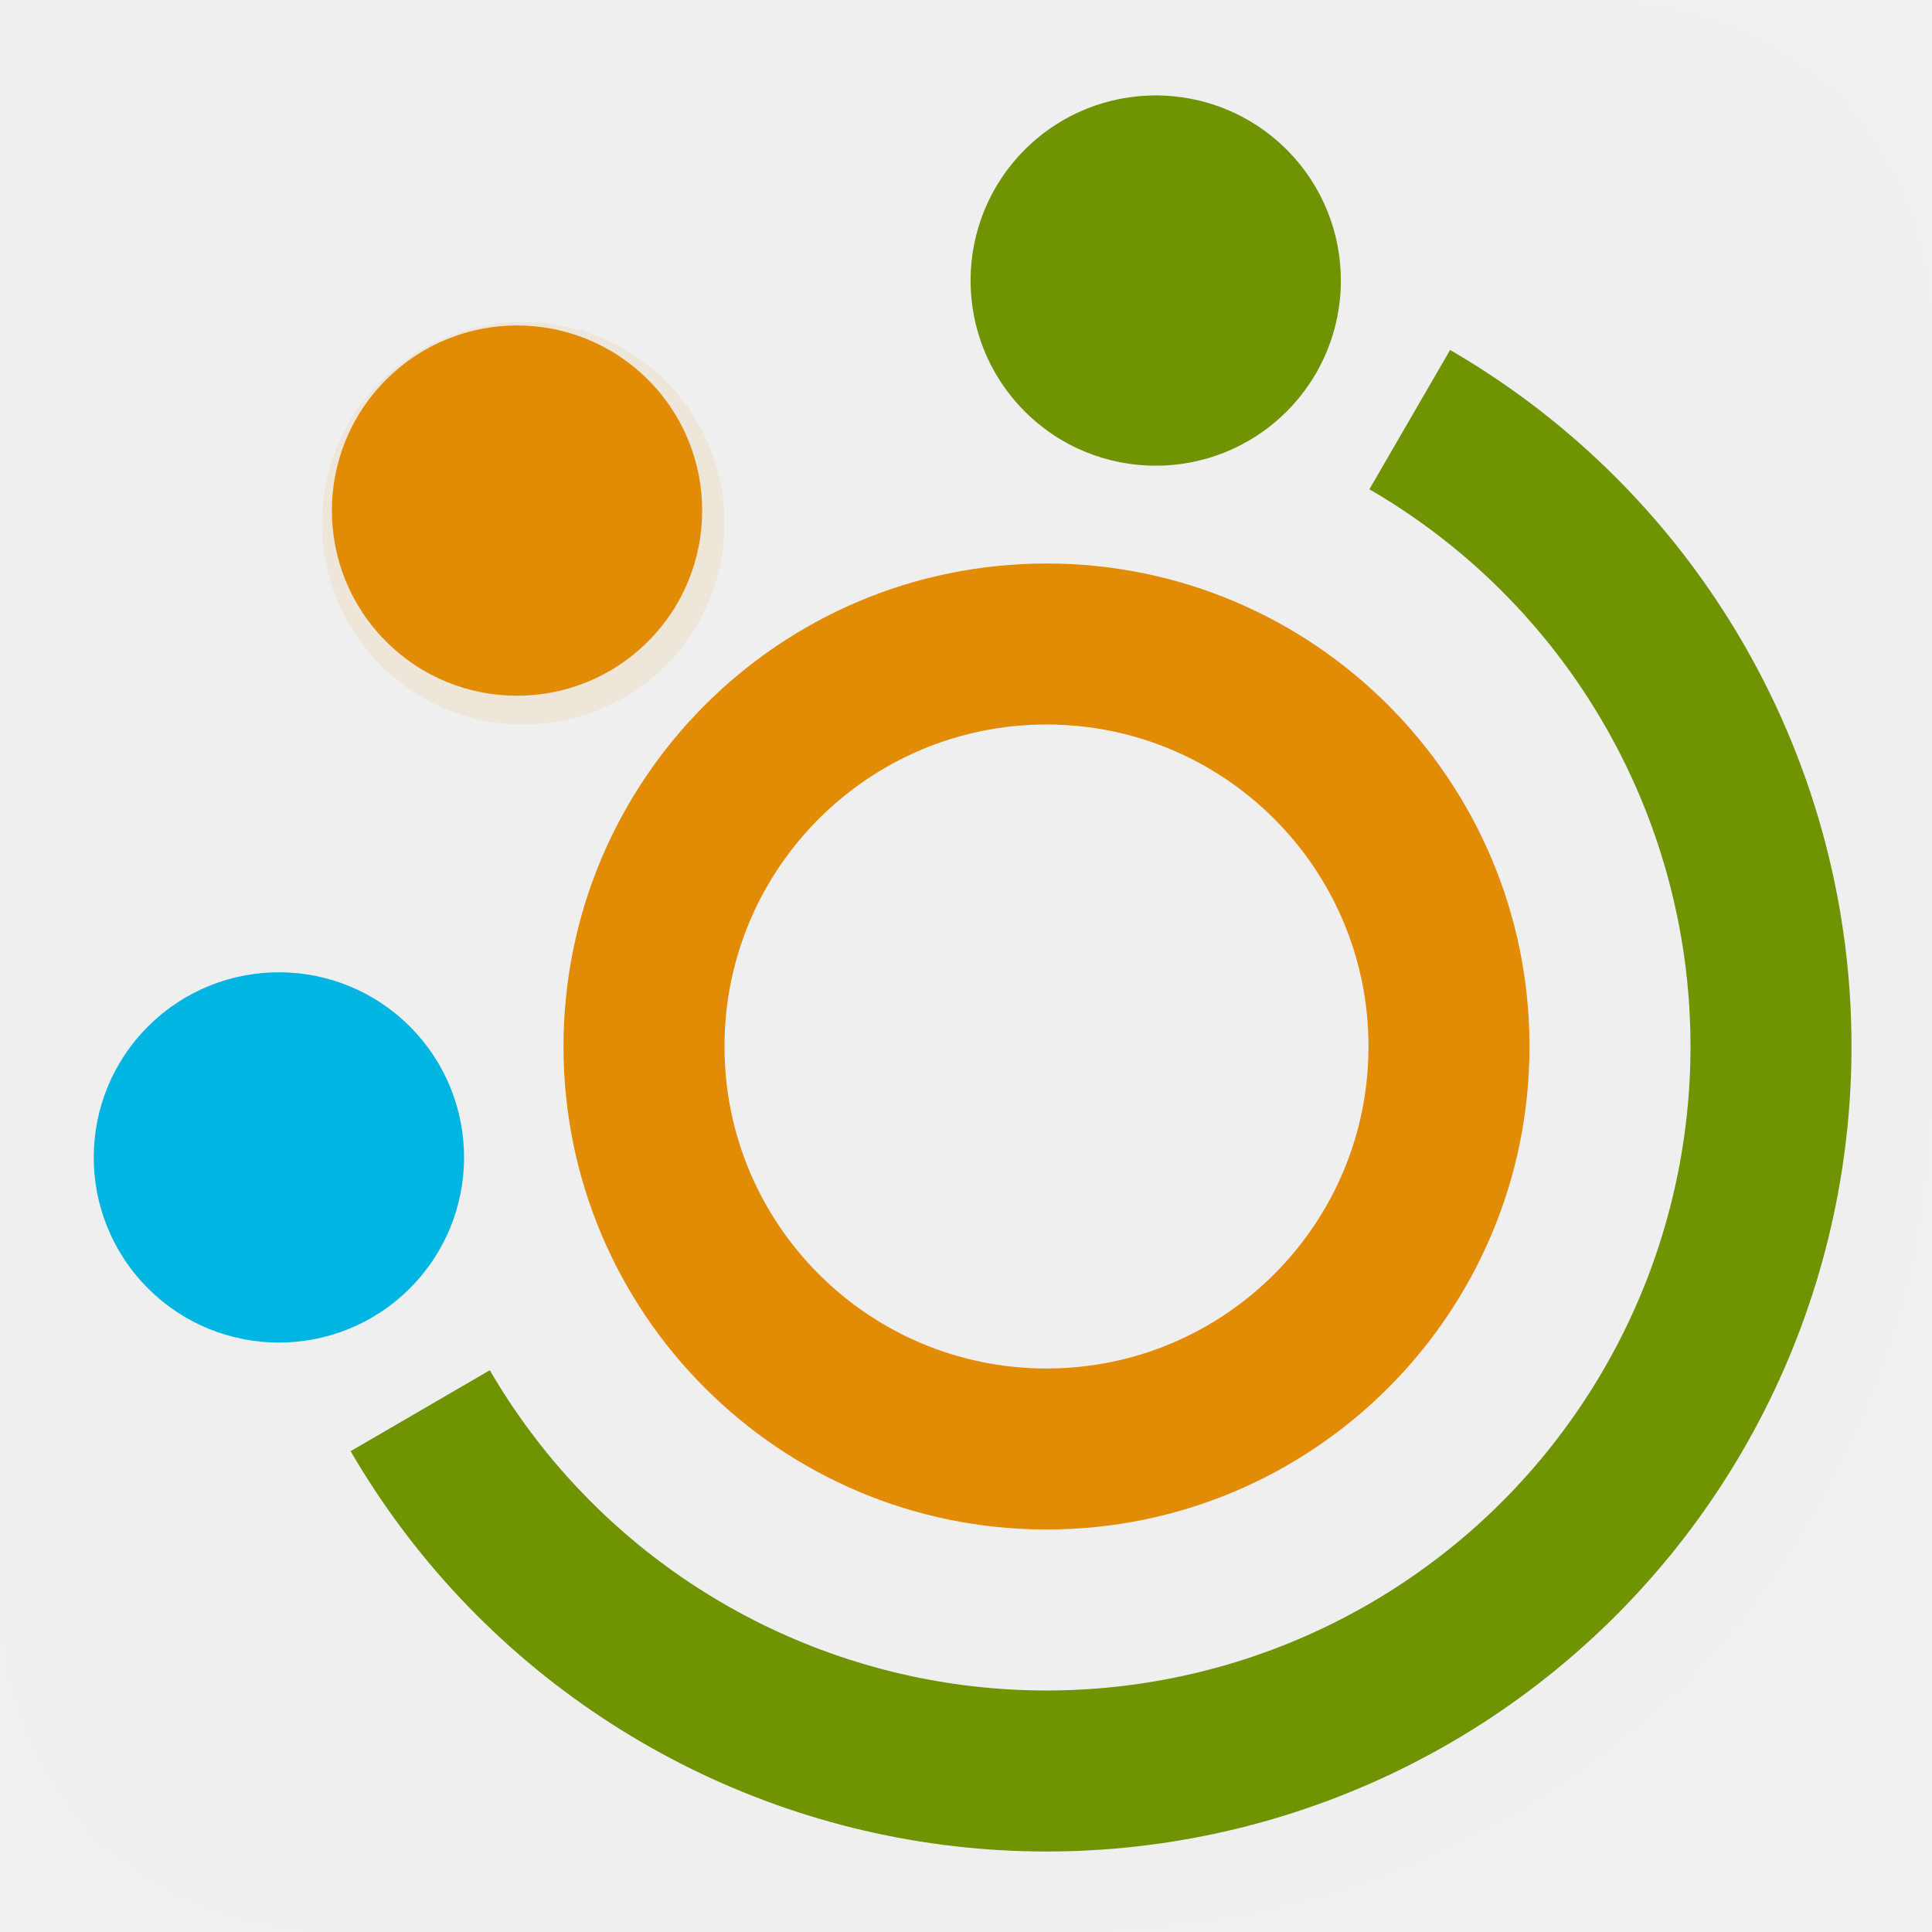
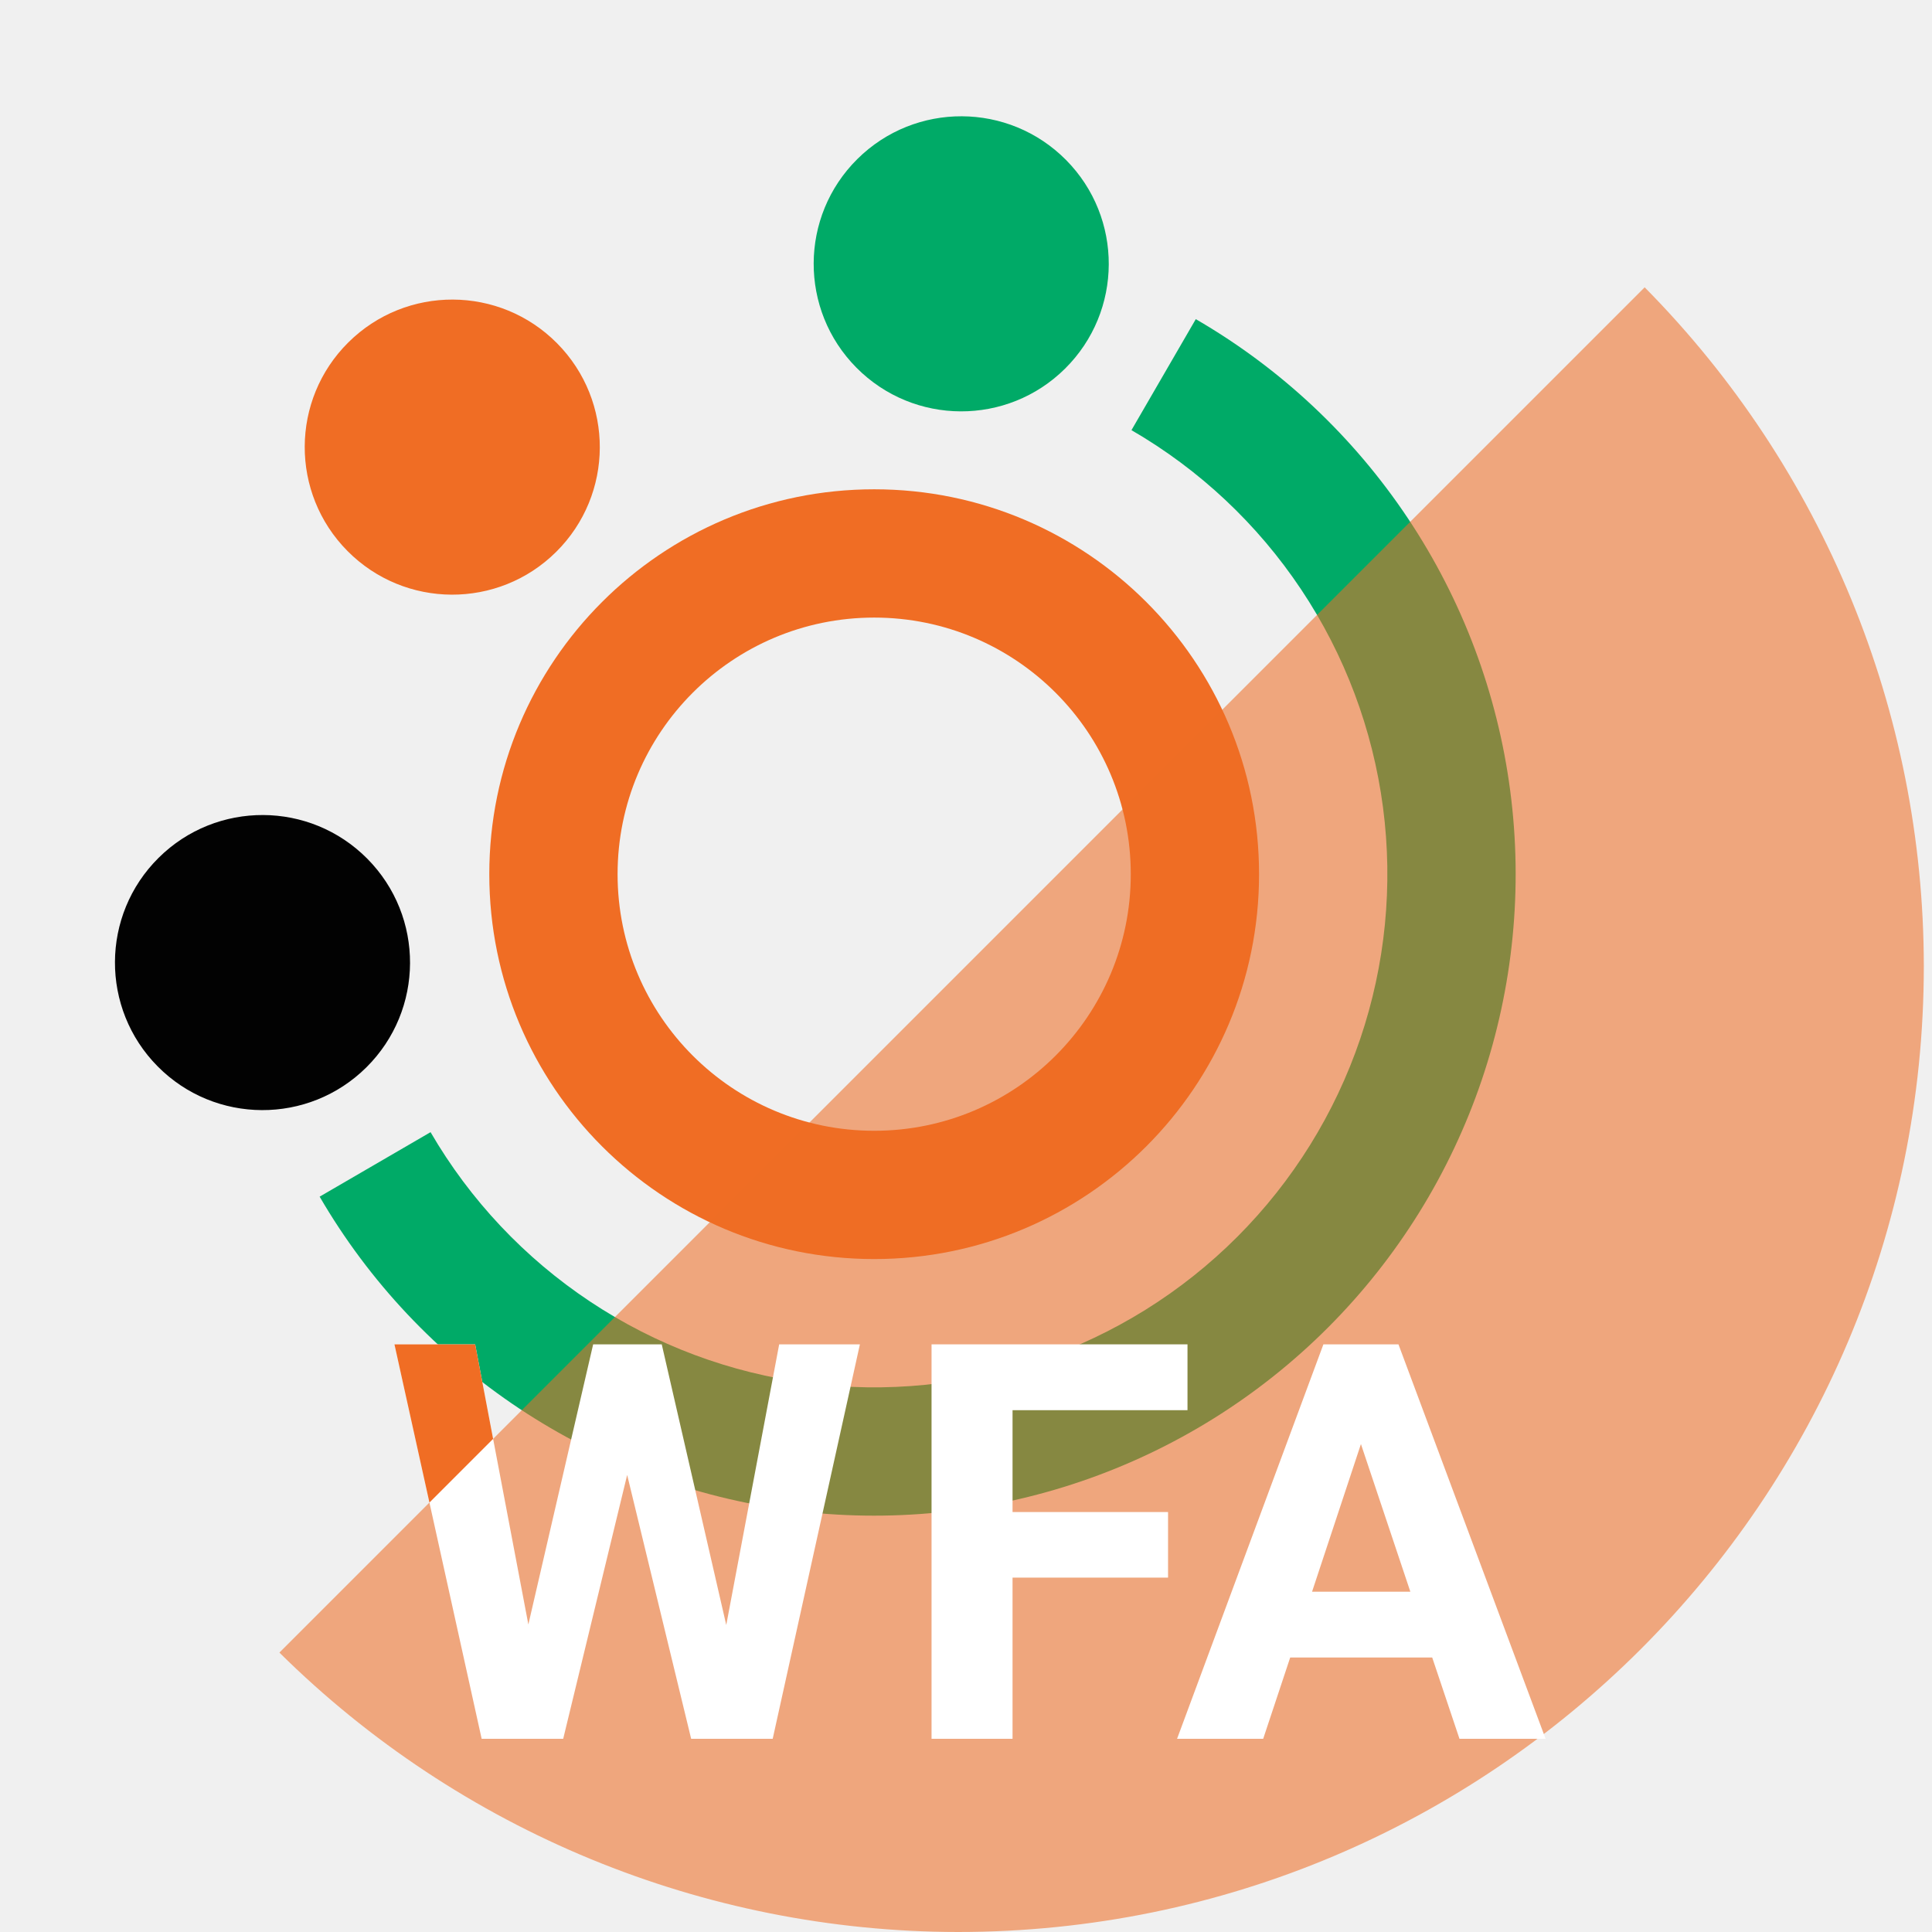
- <svg xmlns="http://www.w3.org/2000/svg" width="48" height="48" viewBox="0 0 48 48" fill="none">
-   <g clip-path="url(#clip0)">
-     <path d="M27 48H8C6.949 48 5.909 47.793 4.939 47.391C3.968 46.989 3.086 46.4 2.343 45.657C1.6 44.914 1.011 44.032 0.609 43.062C0.207 42.091 -6.07372e-10 41.051 0 40V0H40C41.051 -6.07306e-10 42.091 0.207 43.062 0.609C44.032 1.011 44.914 1.6 45.657 2.343C46.4 3.086 46.989 3.968 47.391 4.939C47.793 5.909 48 6.949 48 8V27C48 32.57 45.788 37.911 41.849 41.849C37.911 45.788 32.57 48 27 48V48Z" fill="#EFEFEF" />
-     <path d="M31.952 10.237C33.757 8.449 33.769 5.536 31.981 3.732C30.192 1.928 27.28 1.915 25.475 3.704C23.671 5.492 23.658 8.405 25.447 10.209C27.235 12.013 30.148 12.026 31.952 10.237Z" fill="#709302" />
-     <path d="M16.084 15.952C17.888 14.164 17.901 11.251 16.113 9.447C14.324 7.643 11.411 7.63 9.607 9.419C7.803 11.207 7.79 14.12 9.579 15.924C11.367 17.728 14.28 17.741 16.084 15.952Z" fill="#E28C05" />
-     <path d="M10.168 32.023C11.972 30.234 11.985 27.322 10.196 25.517C8.407 23.713 5.495 23.701 3.691 25.489C1.886 27.278 1.874 30.19 3.662 31.994C5.451 33.799 8.363 33.811 10.168 32.023Z" fill="#00B5E1" />
-     <circle cx="13" cy="13" r="5" fill="#E28C05" fill-opacity="0.1" />
-     <path fill-rule="evenodd" clip-rule="evenodd" d="M42.64 14.905C40.941 12.356 38.678 10.231 36.027 8.695L34.022 12.156C36.142 13.385 37.953 15.085 39.312 17.124C40.672 19.163 41.545 21.488 41.864 23.918C42.183 26.348 41.939 28.819 41.152 31.14C40.364 33.461 39.054 35.57 37.323 37.305C35.591 39.039 33.484 40.353 31.164 41.144C28.844 41.935 26.373 42.182 23.943 41.867C21.512 41.552 19.186 40.682 17.145 39.326C15.103 37.969 13.401 36.162 12.169 34.043L8.711 36.054C10.251 38.703 12.379 40.962 14.931 42.657C17.483 44.353 20.39 45.44 23.428 45.834C26.467 46.228 29.555 45.919 32.455 44.93C35.355 43.941 37.989 42.299 40.153 40.131C42.318 37.963 43.956 35.326 44.94 32.425C45.924 29.524 46.229 26.435 45.83 23.397C45.431 20.359 44.34 17.454 42.64 14.905Z" fill="#709302" />
-     <path fill-rule="evenodd" clip-rule="evenodd" d="M26 38C32.627 38 38 32.627 38 26C38 19.373 32.627 14 26 14C19.373 14 14 19.373 14 26C14 32.627 19.373 38 26 38ZM26 34C30.418 34 34 30.418 34 26C34 21.582 30.418 18 26 18C21.582 18 18 21.582 18 26C18 30.418 21.582 34 26 34Z" fill="#E28C05" />
-   </g>
-   <defs>
-     <clipPath id="clip0">
-       <rect width="48" height="48" fill="white" />
-     </clipPath>
-   </defs>
+ <svg xmlns="http://www.w3.org/2000/svg" width="132" height="132" viewBox="0 0 132 132" fill="none" version="1.1" id="svg22">
+   <defs id="defs26" />
+   <path d="M72.77 25.184C76.724 21.265 76.752 14.882 72.833 10.928C68.913 6.975 62.531 6.947 58.577 10.866C54.623 14.786 54.595 21.168 58.515 25.122C62.434 29.076 68.817 29.104 72.77 25.184Z" fill="#00AA67" id="path2" />
+   <path d="M37.997 37.708C41.951 33.788 41.978 27.406 38.059 23.452C34.14 19.498 27.757 19.47 23.803 23.39C19.849 27.309 19.822 33.692 23.741 37.646C27.66 41.599 34.043 41.627 37.997 37.708Z" fill="#F06D24" id="path4" />
+   <path d="M25.031 72.925C28.985 69.005 29.013 62.623 25.094 58.669C21.174 54.715 14.792 54.688 10.838 58.607C6.884 62.526 6.856 68.909 10.776 72.863C14.695 76.817 21.078 76.844 25.031 72.925Z" fill="#020202" id="path6" />
+   <path fill-rule="evenodd" clip-rule="evenodd" d="M96.192 35.413C92.468 29.826 87.509 25.171 81.7 21.805L77.305 29.389L59.727 59.726L29.417 77.353L21.839 81.759C25.214 87.563 29.878 92.514 35.47 96.23C41.062 99.946 47.433 102.327 54.091 103.191C60.749 104.054 67.517 103.376 73.872 101.209C80.226 99.042 85.998 95.445 90.742 90.693C95.486 85.942 99.075 80.164 101.232 73.806C103.388 67.448 104.056 60.68 103.182 54.023C102.308 47.366 99.917 40.999 96.192 35.413ZM29.417 77.353L59.727 59.726L77.305 29.389C81.953 32.082 85.919 35.806 88.899 40.275C91.879 44.744 93.792 49.838 94.491 55.163C95.19 60.489 94.656 65.904 92.931 70.99C91.205 76.077 88.334 80.699 84.539 84.5C80.744 88.301 76.126 91.179 71.043 92.913C65.959 94.646 60.545 95.189 55.218 94.498C49.892 93.807 44.795 91.902 40.321 88.929C35.848 85.957 32.117 81.996 29.417 77.353Z" fill="#00AA67" id="path8" />
+   <path fill-rule="evenodd" clip-rule="evenodd" d="M59.727 86.023C74.25 86.023 86.023 74.25 86.023 59.727C86.023 45.203 74.25 33.43 59.727 33.43C45.203 33.43 33.43 45.203 33.43 59.727C33.43 74.25 45.203 86.023 59.727 86.023ZM59.727 77.258C69.409 77.258 77.258 69.409 77.258 59.727C77.258 50.044 69.409 42.195 59.727 42.195C50.044 42.195 42.195 50.044 42.195 59.727C42.195 69.409 50.044 77.258 59.727 77.258Z" fill="#F06D24" id="path10" />
+   <path d="M 112.369 19.631 L 19.09 112.91 A 66 66 0 0 0 65.441 132 A 66 66 0 0 0 131.441 66 A 66 66 0 0 0 112.369 19.631 z " id="path12" style="fill:#f06d24;fill-opacity:0.559" />
+   <path d="M49.62 111.026L53.236 91.85H58.751L52.793 118.8H47.222L42.85 100.772L38.479 118.8H32.908L26.95 91.85H32.465L36.099 110.989L40.526 91.85H45.212L49.62 111.026Z" fill="white" id="path14" />
+   <path d="M79.805 107.787H69.18V118.8H63.646V91.85H81.133V96.348H69.18V103.307H79.805V107.787Z" fill="white" id="path16" />
+   <path d="M97.853 113.247H88.15L86.305 118.8H80.421L90.419 91.85H95.547L105.6 118.8H99.716L97.853 113.247ZM89.644 108.749H96.359L92.983 98.662L89.644 108.749Z" fill="white" id="path18" />
+   <path fill-rule="evenodd" clip-rule="evenodd" d="M33.691 98.308L29.34 102.66L26.95 91.85H32.465L33.691 98.308Z" fill="#F06D24" id="path20" />
+   <path d="M 132 0 L 112.641 19.359 A 66 66 0 0 1 132 66 L 132 0 z M 132 66 A 66 66 0 0 1 66 132 L 132 132 L 132 66 z M 66 132 A 66 66 0 0 1 19.359 112.641 L 0 132 L 66 132 z " id="path837" />
</svg>
